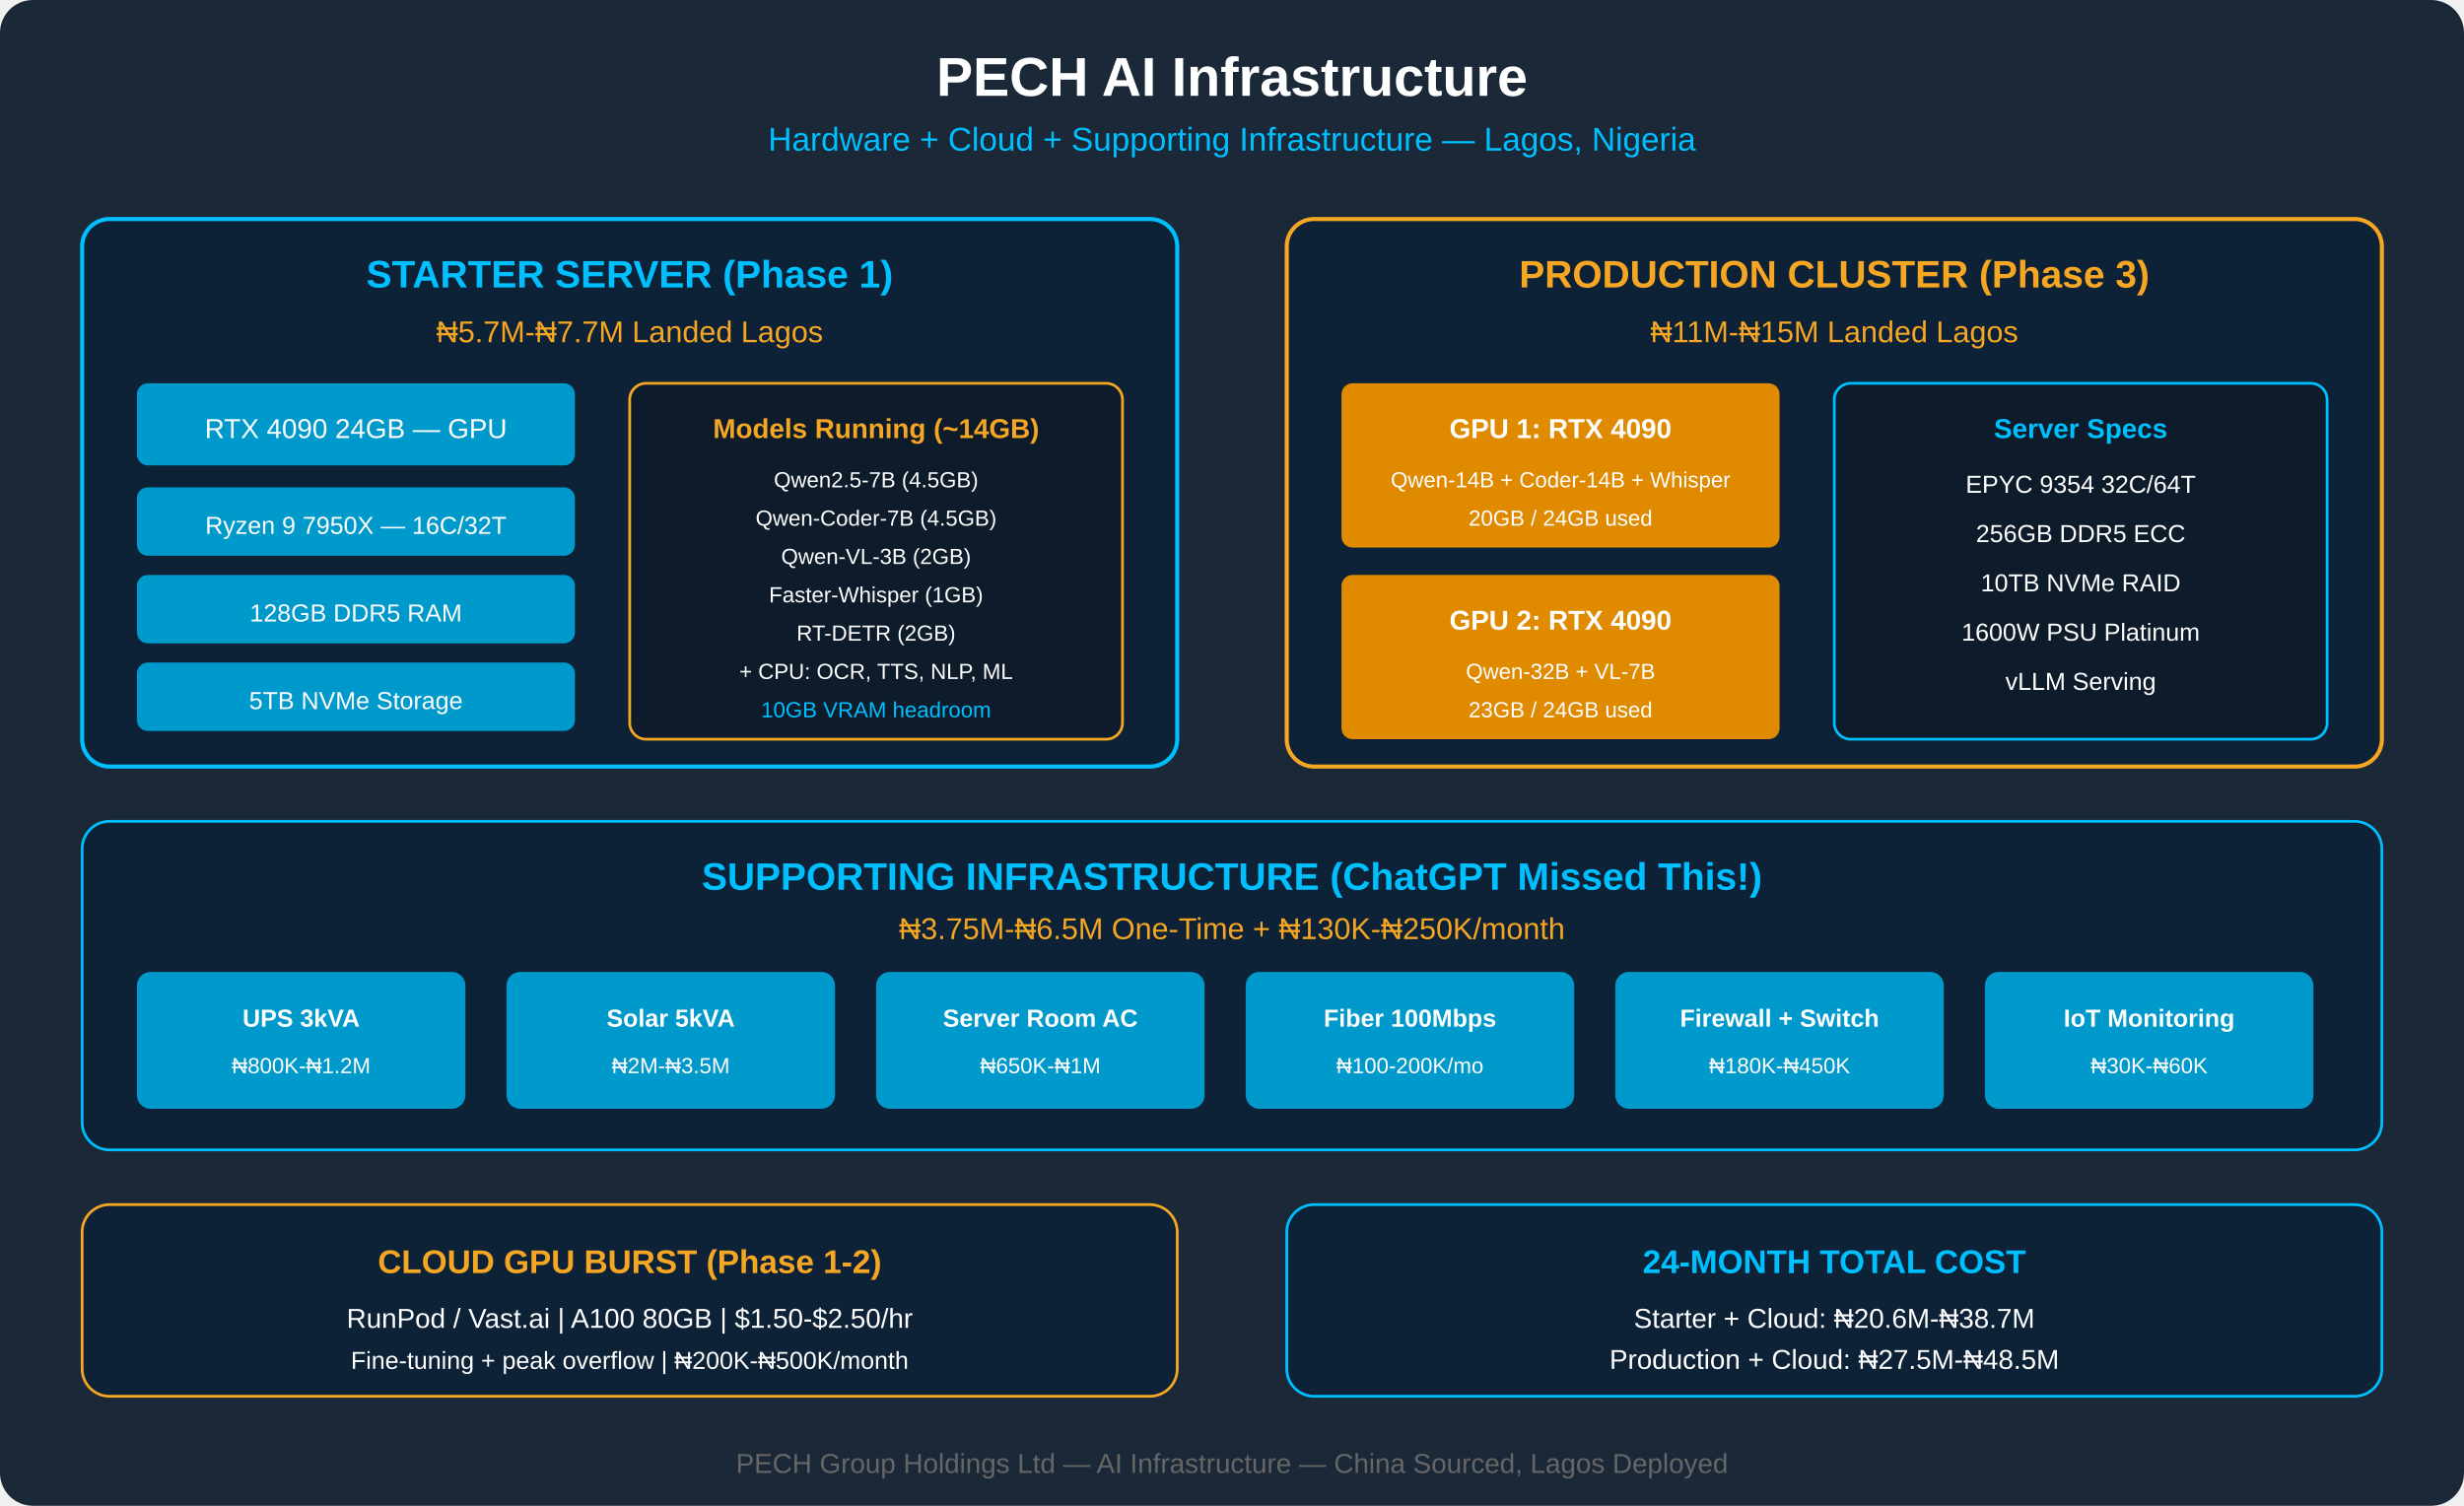
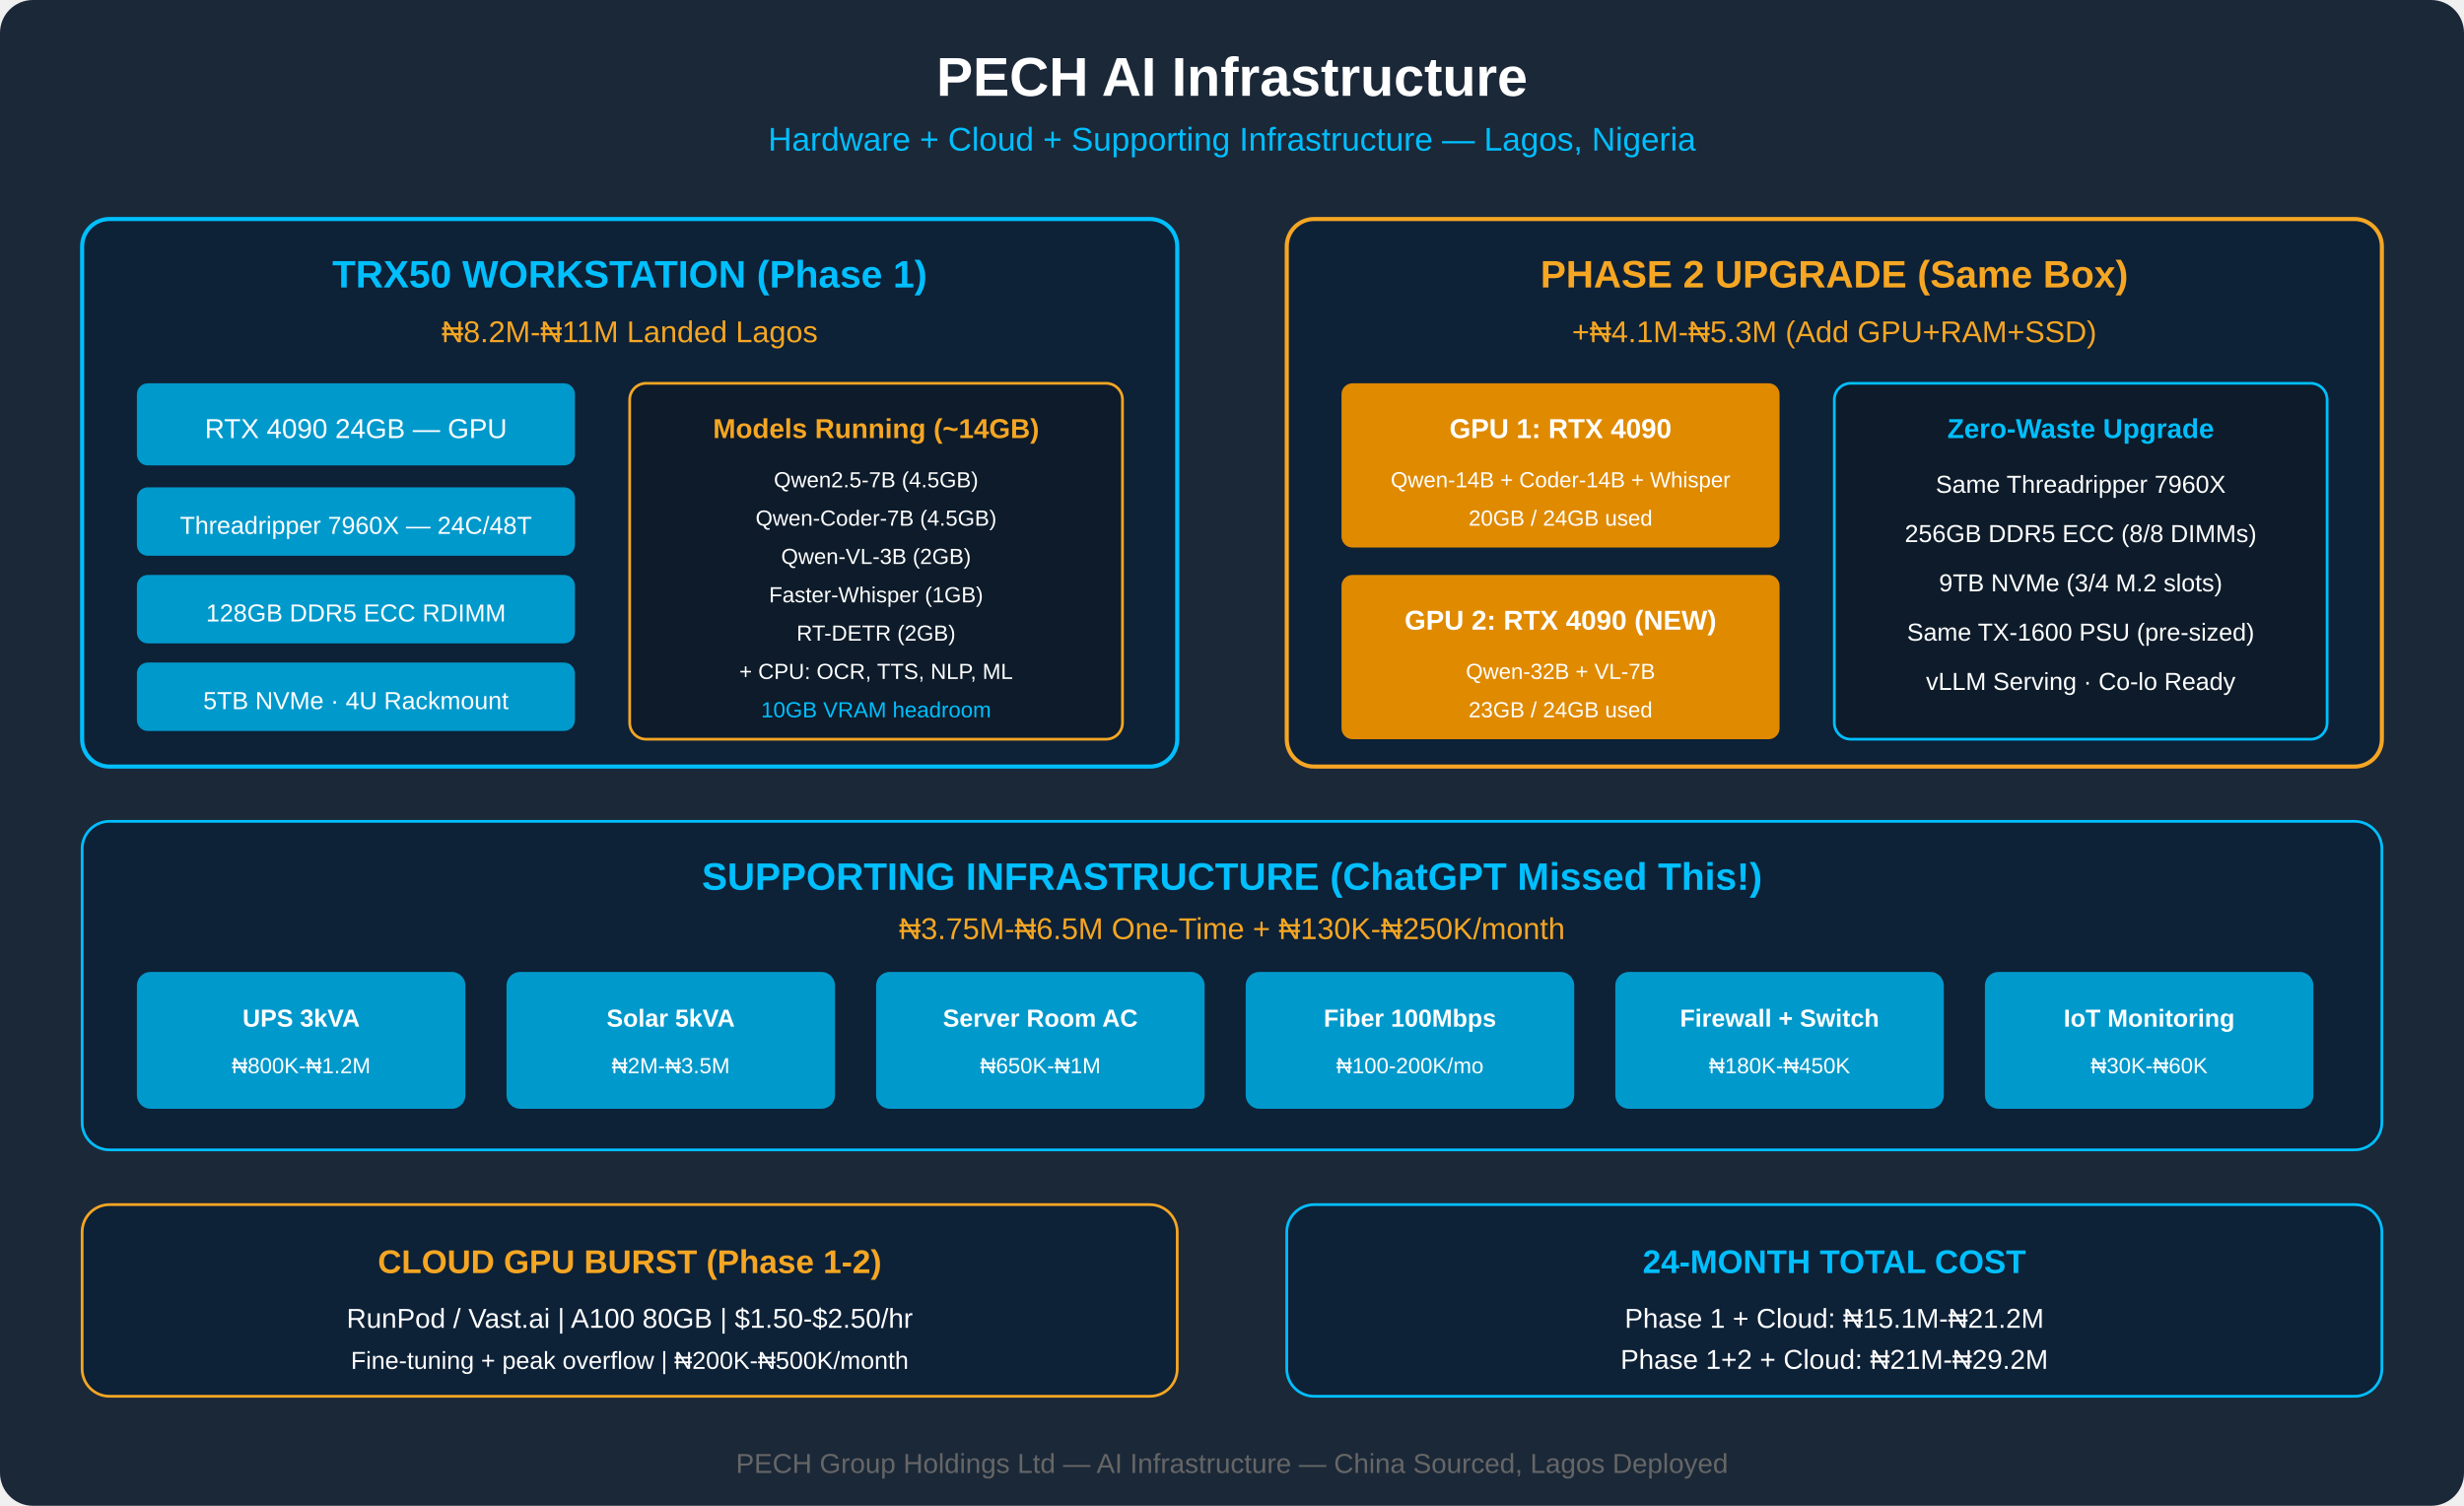
<svg xmlns="http://www.w3.org/2000/svg" viewBox="0 0 900 550" font-family="Arial, Helvetica, sans-serif">
  <rect width="900" height="550" fill="#1B2838" rx="12" />
  <text x="450" y="35" text-anchor="middle" fill="#FFF" font-size="20" font-weight="bold">PECH AI Infrastructure</text>
  <text x="450" y="55" text-anchor="middle" fill="#00BFFF" font-size="12">Hardware + Cloud + Supporting Infrastructure — Lagos, Nigeria</text>
  <rect x="30" y="80" width="400" height="200" rx="10" fill="#0D2137" stroke="#00BFFF" stroke-width="1.5" />
-   <text x="230" y="105" text-anchor="middle" fill="#00BFFF" font-size="14" font-weight="bold">STARTER SERVER (Phase 1)</text>
-   <text x="230" y="125" text-anchor="middle" fill="#F5A623" font-size="11">₦5.7M-₦7.7M Landed Lagos</text>
+   <text x="230" y="105" text-anchor="middle" fill="#00BFFF" font-size="14" font-weight="bold">TRX50 WORKSTATION (Phase 1)</text>
+   <text x="230" y="125" text-anchor="middle" fill="#F5A623" font-size="11">₦8.2M-₦11M Landed Lagos</text>
  <rect x="50" y="140" width="160" height="30" rx="4" fill="#0099CC" />
  <text x="130" y="160" text-anchor="middle" fill="#FFF" font-size="10">RTX 4090 24GB — GPU</text>
  <rect x="50" y="178" width="160" height="25" rx="4" fill="#0099CC" />
-   <text x="130" y="195" text-anchor="middle" fill="#FFF" font-size="9">Ryzen 9 7950X — 16C/32T</text>
+   <text x="130" y="195" text-anchor="middle" fill="#FFF" font-size="9">Threadripper 7960X — 24C/48T</text>
  <rect x="50" y="210" width="160" height="25" rx="4" fill="#0099CC" />
-   <text x="130" y="227" text-anchor="middle" fill="#FFF" font-size="9">128GB DDR5 RAM</text>
+   <text x="130" y="227" text-anchor="middle" fill="#FFF" font-size="9">128GB DDR5 ECC RDIMM</text>
  <rect x="50" y="242" width="160" height="25" rx="4" fill="#0099CC" />
-   <text x="130" y="259" text-anchor="middle" fill="#FFF" font-size="9">5TB NVMe Storage</text>
+   <text x="130" y="259" text-anchor="middle" fill="#FFF" font-size="9">5TB NVMe · 4U Rackmount</text>
  <rect x="230" y="140" width="180" height="130" rx="6" fill="#0D1B2A" stroke="#F5A623" stroke-width="1" />
  <text x="320" y="160" text-anchor="middle" fill="#F5A623" font-size="10" font-weight="bold">Models Running (~14GB)</text>
  <text x="320" y="178" text-anchor="middle" fill="#FFF" font-size="8">Qwen2.5-7B (4.5GB)</text>
  <text x="320" y="192" text-anchor="middle" fill="#FFF" font-size="8">Qwen-Coder-7B (4.5GB)</text>
  <text x="320" y="206" text-anchor="middle" fill="#FFF" font-size="8">Qwen-VL-3B (2GB)</text>
  <text x="320" y="220" text-anchor="middle" fill="#FFF" font-size="8">Faster-Whisper (1GB)</text>
  <text x="320" y="234" text-anchor="middle" fill="#FFF" font-size="8">RT-DETR (2GB)</text>
  <text x="320" y="248" text-anchor="middle" fill="#FFF" font-size="8">+ CPU: OCR, TTS, NLP, ML</text>
  <text x="320" y="262" text-anchor="middle" fill="#00BFFF" font-size="8">10GB VRAM headroom</text>
  <rect x="470" y="80" width="400" height="200" rx="10" fill="#0D2137" stroke="#F5A623" stroke-width="1.5" />
-   <text x="670" y="105" text-anchor="middle" fill="#F5A623" font-size="14" font-weight="bold">PRODUCTION CLUSTER (Phase 3)</text>
-   <text x="670" y="125" text-anchor="middle" fill="#F5A623" font-size="11">₦11M-₦15M Landed Lagos</text>
+   <text x="670" y="105" text-anchor="middle" fill="#F5A623" font-size="14" font-weight="bold">PHASE 2 UPGRADE (Same Box)</text>
+   <text x="670" y="125" text-anchor="middle" fill="#F5A623" font-size="11">+₦4.1M-₦5.3M (Add GPU+RAM+SSD)</text>
  <rect x="490" y="140" width="160" height="60" rx="4" fill="#E08A00" />
  <text x="570" y="160" text-anchor="middle" fill="#FFF" font-size="10" font-weight="bold">GPU 1: RTX 4090</text>
  <text x="570" y="178" text-anchor="middle" fill="#FFF" font-size="8">Qwen-14B + Coder-14B + Whisper</text>
  <text x="570" y="192" text-anchor="middle" fill="#FFF" font-size="8">20GB / 24GB used</text>
  <rect x="490" y="210" width="160" height="60" rx="4" fill="#E08A00" />
-   <text x="570" y="230" text-anchor="middle" fill="#FFF" font-size="10" font-weight="bold">GPU 2: RTX 4090</text>
+   <text x="570" y="230" text-anchor="middle" fill="#FFF" font-size="10" font-weight="bold">GPU 2: RTX 4090 (NEW)</text>
  <text x="570" y="248" text-anchor="middle" fill="#FFF" font-size="8">Qwen-32B + VL-7B</text>
  <text x="570" y="262" text-anchor="middle" fill="#FFF" font-size="8">23GB / 24GB used</text>
  <rect x="670" y="140" width="180" height="130" rx="6" fill="#0D1B2A" stroke="#00BFFF" stroke-width="1" />
-   <text x="760" y="160" text-anchor="middle" fill="#00BFFF" font-size="10" font-weight="bold">Server Specs</text>
-   <text x="760" y="180" text-anchor="middle" fill="#FFF" font-size="9">EPYC 9354 32C/64T</text>
-   <text x="760" y="198" text-anchor="middle" fill="#FFF" font-size="9">256GB DDR5 ECC</text>
-   <text x="760" y="216" text-anchor="middle" fill="#FFF" font-size="9">10TB NVMe RAID</text>
-   <text x="760" y="234" text-anchor="middle" fill="#FFF" font-size="9">1600W PSU Platinum</text>
-   <text x="760" y="252" text-anchor="middle" fill="#FFF" font-size="9">vLLM Serving</text>
+   <text x="760" y="160" text-anchor="middle" fill="#00BFFF" font-size="10" font-weight="bold">Zero-Waste Upgrade</text>
+   <text x="760" y="180" text-anchor="middle" fill="#FFF" font-size="9">Same Threadripper 7960X</text>
+   <text x="760" y="198" text-anchor="middle" fill="#FFF" font-size="9">256GB DDR5 ECC (8/8 DIMMs)</text>
+   <text x="760" y="216" text-anchor="middle" fill="#FFF" font-size="9">9TB NVMe (3/4 M.2 slots)</text>
+   <text x="760" y="234" text-anchor="middle" fill="#FFF" font-size="9">Same TX-1600 PSU (pre-sized)</text>
+   <text x="760" y="252" text-anchor="middle" fill="#FFF" font-size="9">vLLM Serving · Co-lo Ready</text>
  <rect x="30" y="300" width="840" height="120" rx="10" fill="#0D2137" stroke="#00BFFF" stroke-width="1" />
  <text x="450" y="325" text-anchor="middle" fill="#00BFFF" font-size="14" font-weight="bold">SUPPORTING INFRASTRUCTURE (ChatGPT Missed This!)</text>
  <text x="450" y="343" text-anchor="middle" fill="#F5A623" font-size="11">₦3.75M-₦6.5M One-Time + ₦130K-₦250K/month</text>
  <rect x="50" y="355" width="120" height="50" rx="5" fill="#0099CC" />
  <text x="110" y="375" text-anchor="middle" fill="#FFF" font-size="9" font-weight="bold">UPS 3kVA</text>
  <text x="110" y="392" text-anchor="middle" fill="#FFF" font-size="8">₦800K-₦1.2M</text>
  <rect x="185" y="355" width="120" height="50" rx="5" fill="#0099CC" />
  <text x="245" y="375" text-anchor="middle" fill="#FFF" font-size="9" font-weight="bold">Solar 5kVA</text>
  <text x="245" y="392" text-anchor="middle" fill="#FFF" font-size="8">₦2M-₦3.5M</text>
  <rect x="320" y="355" width="120" height="50" rx="5" fill="#0099CC" />
  <text x="380" y="375" text-anchor="middle" fill="#FFF" font-size="9" font-weight="bold">Server Room AC</text>
  <text x="380" y="392" text-anchor="middle" fill="#FFF" font-size="8">₦650K-₦1M</text>
  <rect x="455" y="355" width="120" height="50" rx="5" fill="#0099CC" />
  <text x="515" y="375" text-anchor="middle" fill="#FFF" font-size="9" font-weight="bold">Fiber 100Mbps</text>
  <text x="515" y="392" text-anchor="middle" fill="#FFF" font-size="8">₦100-200K/mo</text>
  <rect x="590" y="355" width="120" height="50" rx="5" fill="#0099CC" />
  <text x="650" y="375" text-anchor="middle" fill="#FFF" font-size="9" font-weight="bold">Firewall + Switch</text>
  <text x="650" y="392" text-anchor="middle" fill="#FFF" font-size="8">₦180K-₦450K</text>
  <rect x="725" y="355" width="120" height="50" rx="5" fill="#0099CC" />
  <text x="785" y="375" text-anchor="middle" fill="#FFF" font-size="9" font-weight="bold">IoT Monitoring</text>
  <text x="785" y="392" text-anchor="middle" fill="#FFF" font-size="8">₦30K-₦60K</text>
  <rect x="30" y="440" width="400" height="70" rx="10" fill="#0D2137" stroke="#F5A623" stroke-width="1" />
  <text x="230" y="465" text-anchor="middle" fill="#F5A623" font-size="12" font-weight="bold">CLOUD GPU BURST (Phase 1-2)</text>
  <text x="230" y="485" text-anchor="middle" fill="#FFF" font-size="10">RunPod / Vast.ai | A100 80GB | $1.50-$2.50/hr</text>
  <text x="230" y="500" text-anchor="middle" fill="#FFF" font-size="9">Fine-tuning + peak overflow | ₦200K-₦500K/month</text>
  <rect x="470" y="440" width="400" height="70" rx="10" fill="#0D2137" stroke="#00BFFF" stroke-width="1" />
  <text x="670" y="465" text-anchor="middle" fill="#00BFFF" font-size="12" font-weight="bold">24-MONTH TOTAL COST</text>
-   <text x="670" y="485" text-anchor="middle" fill="#FFF" font-size="10">Starter + Cloud: ₦20.6M-₦38.7M</text>
-   <text x="670" y="500" text-anchor="middle" fill="#FFF" font-size="10">Production + Cloud: ₦27.5M-₦48.5M</text>
+   <text x="670" y="485" text-anchor="middle" fill="#FFF" font-size="10">Phase 1 + Cloud: ₦15.1M-₦21.2M</text>
+   <text x="670" y="500" text-anchor="middle" fill="#FFF" font-size="10">Phase 1+2 + Cloud: ₦21M-₦29.2M</text>
  <text x="450" y="538" text-anchor="middle" fill="#666" font-size="10">PECH Group Holdings Ltd — AI Infrastructure — China Sourced, Lagos Deployed</text>
</svg>
